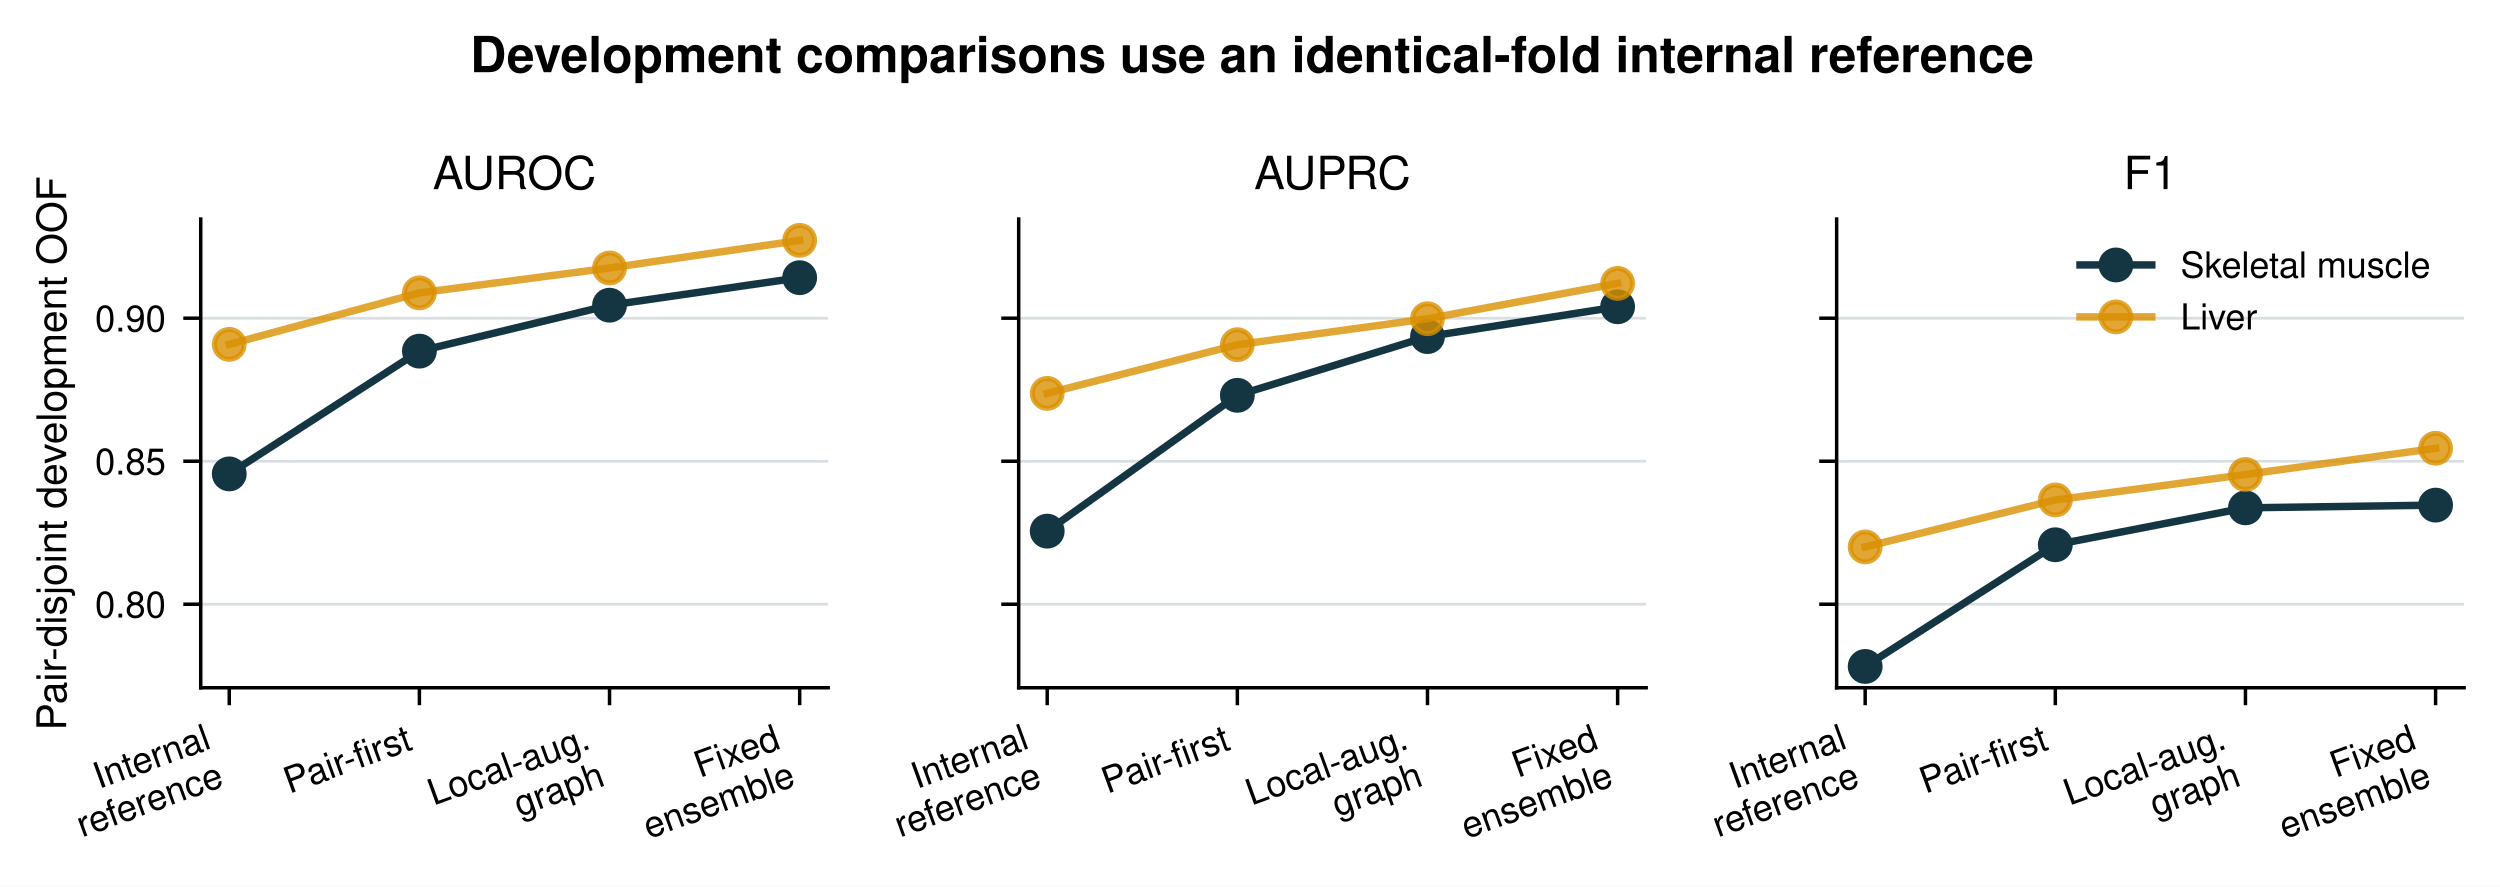
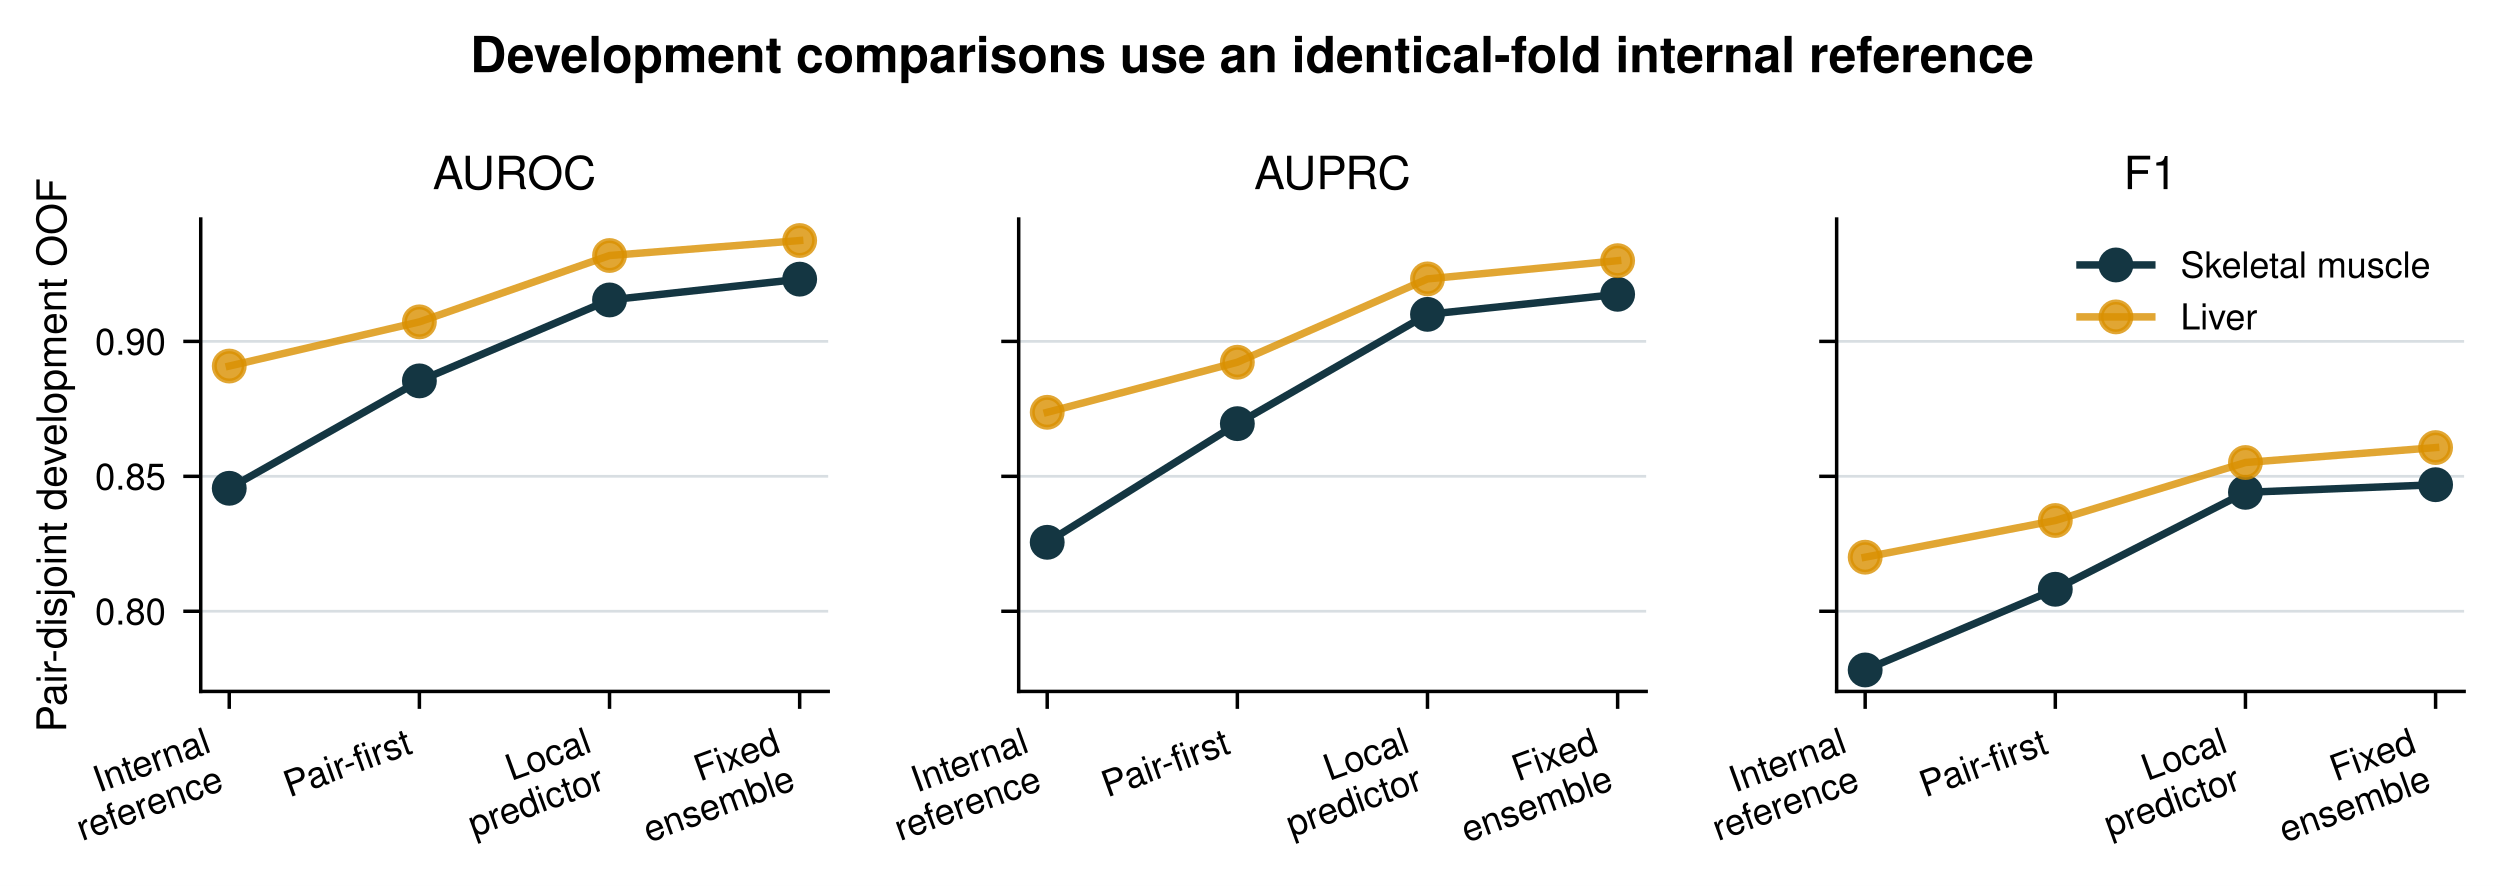
- <svg xmlns="http://www.w3.org/2000/svg" xmlns:xlink="http://www.w3.org/1999/xlink" width="501.515pt" height="177.816pt" viewBox="0 0 501.515 177.816" version="1.1">
+ <svg xmlns="http://www.w3.org/2000/svg" xmlns:xlink="http://www.w3.org/1999/xlink" width="501.515pt" height="177.721pt" viewBox="0 0 501.515 177.721" version="1.1">
  <defs>
    <style type="text/css">*{stroke-linejoin: round; stroke-linecap: butt}</style>
  </defs>
  <g id="figure_1">
    <g id="patch_1">
-       <path d="M 0 177.816  L 501.515 177.816  L 501.515 0  L 0 0  z " style="fill: #ffffff" />
+       <path d="M 0 177.721  L 501.515 177.721  L 501.515 0  L 0 0  z " style="fill: #ffffff" />
    </g>
    <g id="axes_1">
      <g id="patch_2">
-         <path d="M 40.267 137.966  L 166.14 137.966  L 166.14 43.944  L 40.267 43.944  z " style="fill: #ffffff" />
+         <path d="M 40.267 138.705  L 166.14 138.705  L 166.14 43.944  L 40.267 43.944  z " style="fill: #ffffff" />
      </g>
      <g id="matplotlib.axis_1">
        <g id="xtick_1">
          <g id="line2d_1">
            <defs>
              <path id="m49f4da12fe" d="M 0 0  L 0 3.5  " style="stroke: #000000; stroke-width: 0.7" />
            </defs>
            <g>
-               <use xlink:href="#m49f4da12fe" x="45.989" y="137.966" style="stroke: #000000; stroke-width: 0.7" />
+               <use xlink:href="#m49f4da12fe" x="45.989" y="138.705" style="stroke: #000000; stroke-width: 0.7" />
            </g>
          </g>
          <g id="text_1">
-             <text style="font-size: 7.3px; font-family: 'Nimbus Sans', 'Helvetica', 'Arial', sans-serif" transform="translate(19.8408 158.2934) rotate(-20)">Internal</text>
-             <text style="font-size: 7.3px; font-family: 'Nimbus Sans', 'Helvetica', 'Arial', sans-serif" transform="translate(16.47168 168.0095) rotate(-20)">reference</text>
+             <text style="font-size: 7.3px; font-family: 'Nimbus Sans', 'Helvetica', 'Arial', sans-serif" transform="translate(19.8408 159.0322) rotate(-20)">Internal</text>
+             <text style="font-size: 7.3px; font-family: 'Nimbus Sans', 'Helvetica', 'Arial', sans-serif" transform="translate(16.47168 168.7482) rotate(-20)">reference</text>
          </g>
        </g>
        <g id="xtick_2">
          <g id="line2d_2">
            <g>
-               <use xlink:href="#m49f4da12fe" x="84.132" y="137.966" style="stroke: #000000; stroke-width: 0.7" />
+               <use xlink:href="#m49f4da12fe" x="84.132" y="138.705" style="stroke: #000000; stroke-width: 0.7" />
            </g>
          </g>
          <g id="text_2">
-             <text style="font-size: 7.3px; font-family: 'Nimbus Sans', 'Helvetica', 'Arial', sans-serif" transform="translate(58.05654 159.2601) rotate(-20)">Pair-first</text>
+             <text style="font-size: 7.3px; font-family: 'Nimbus Sans', 'Helvetica', 'Arial', sans-serif" transform="translate(58.05654 159.9989) rotate(-20)">Pair-first</text>
          </g>
        </g>
        <g id="xtick_3">
          <g id="line2d_3">
            <g>
-               <use xlink:href="#m49f4da12fe" x="122.275" y="137.966" style="stroke: #000000; stroke-width: 0.7" />
+               <use xlink:href="#m49f4da12fe" x="122.275" y="138.705" style="stroke: #000000; stroke-width: 0.7" />
            </g>
          </g>
          <g id="text_3">
-             <text style="font-size: 7.3px; font-family: 'Nimbus Sans', 'Helvetica', 'Arial', sans-serif" transform="translate(86.97692 161.6239) rotate(-20)">Local-aug.</text>
-             <text style="font-size: 7.3px; font-family: 'Nimbus Sans', 'Helvetica', 'Arial', sans-serif" transform="translate(104.1924 163.8477) rotate(-20)">graph</text>
+             <text style="font-size: 7.3px; font-family: 'Nimbus Sans', 'Helvetica', 'Arial', sans-serif" transform="translate(102.6086 156.6732) rotate(-20)">Local</text>
+             <text style="font-size: 7.3px; font-family: 'Nimbus Sans', 'Helvetica', 'Arial', sans-serif" transform="translate(95.04858 167.9145) rotate(-20)">predictor</text>
          </g>
        </g>
        <g id="xtick_4">
          <g id="line2d_4">
            <g>
-               <use xlink:href="#m49f4da12fe" x="160.418" y="137.966" style="stroke: #000000; stroke-width: 0.7" />
+               <use xlink:href="#m49f4da12fe" x="160.418" y="138.705" style="stroke: #000000; stroke-width: 0.7" />
            </g>
          </g>
          <g id="text_4">
-             <text style="font-size: 7.3px; font-family: 'Nimbus Sans', 'Helvetica', 'Arial', sans-serif" transform="translate(140.3745 156.0717) rotate(-20)">Fixed</text>
-             <text style="font-size: 7.3px; font-family: 'Nimbus Sans', 'Helvetica', 'Arial', sans-serif" transform="translate(130.1392 168.2868) rotate(-20)">ensemble</text>
+             <text style="font-size: 7.3px; font-family: 'Nimbus Sans', 'Helvetica', 'Arial', sans-serif" transform="translate(140.3745 156.8105) rotate(-20)">Fixed</text>
+             <text style="font-size: 7.3px; font-family: 'Nimbus Sans', 'Helvetica', 'Arial', sans-serif" transform="translate(130.1392 169.0256) rotate(-20)">ensemble</text>
          </g>
        </g>
      </g>
      <g id="matplotlib.axis_2">
        <g id="ytick_1">
          <g id="line2d_5">
-             <path d="M 40.267 121.213  L 166.14 121.213  " clip-path="url(#p54ca8315d8)" style="fill: none; stroke: #d8dee2; stroke-width: 0.55; stroke-linecap: square" />
+             <path d="M 40.267 122.623  L 166.14 122.623  " clip-path="url(#pa320e3ab3f)" style="fill: none; stroke: #d8dee2; stroke-width: 0.55; stroke-linecap: square" />
          </g>
          <g id="line2d_6">
            <defs>
              <path id="m2e805e3a97" d="M 0 0  L -3.5 0  " style="stroke: #000000; stroke-width: 0.7" />
            </defs>
            <g>
-               <use xlink:href="#m2e805e3a97" x="40.267" y="121.213" style="stroke: #000000; stroke-width: 0.7" />
+               <use xlink:href="#m2e805e3a97" x="40.267" y="122.623" style="stroke: #000000; stroke-width: 0.7" />
            </g>
          </g>
          <g id="text_5">
-             <text style="font-size: 7.3px; font-family: 'Nimbus Sans', 'Helvetica', 'Arial', sans-serif; text-anchor: end" x="33.267" y="123.875" transform="rotate(-0 33.26723 123.8745)">0.80</text>
+             <text style="font-size: 7.3px; font-family: 'Nimbus Sans', 'Helvetica', 'Arial', sans-serif; text-anchor: end" x="33.267" y="125.284" transform="rotate(-0 33.26723 125.284)">0.80</text>
          </g>
        </g>
        <g id="ytick_2">
          <g id="line2d_7">
-             <path d="M 40.267 92.525  L 166.14 92.525  " clip-path="url(#p54ca8315d8)" style="fill: none; stroke: #d8dee2; stroke-width: 0.55; stroke-linecap: square" />
+             <path d="M 40.267 95.554  L 166.14 95.554  " clip-path="url(#pa320e3ab3f)" style="fill: none; stroke: #d8dee2; stroke-width: 0.55; stroke-linecap: square" />
          </g>
          <g id="line2d_8">
            <g>
-               <use xlink:href="#m2e805e3a97" x="40.267" y="92.525" style="stroke: #000000; stroke-width: 0.7" />
+               <use xlink:href="#m2e805e3a97" x="40.267" y="95.554" style="stroke: #000000; stroke-width: 0.7" />
            </g>
          </g>
          <g id="text_6">
-             <text style="font-size: 7.3px; font-family: 'Nimbus Sans', 'Helvetica', 'Arial', sans-serif; text-anchor: end" x="33.267" y="95.186" transform="rotate(-0 33.26723 95.186)">0.85</text>
+             <text style="font-size: 7.3px; font-family: 'Nimbus Sans', 'Helvetica', 'Arial', sans-serif; text-anchor: end" x="33.267" y="98.215" transform="rotate(-0 33.26723 98.21471)">0.85</text>
          </g>
        </g>
        <g id="ytick_3">
          <g id="line2d_9">
-             <path d="M 40.267 63.836  L 166.14 63.836  " clip-path="url(#p54ca8315d8)" style="fill: none; stroke: #d8dee2; stroke-width: 0.55; stroke-linecap: square" />
+             <path d="M 40.267 68.484  L 166.14 68.484  " clip-path="url(#pa320e3ab3f)" style="fill: none; stroke: #d8dee2; stroke-width: 0.55; stroke-linecap: square" />
          </g>
          <g id="line2d_10">
            <g>
-               <use xlink:href="#m2e805e3a97" x="40.267" y="63.836" style="stroke: #000000; stroke-width: 0.7" />
+               <use xlink:href="#m2e805e3a97" x="40.267" y="68.484" style="stroke: #000000; stroke-width: 0.7" />
            </g>
          </g>
          <g id="text_7">
-             <text style="font-size: 7.3px; font-family: 'Nimbus Sans', 'Helvetica', 'Arial', sans-serif; text-anchor: end" x="33.267" y="66.497" transform="rotate(-0 33.26723 66.49747)">0.90</text>
+             <text style="font-size: 7.3px; font-family: 'Nimbus Sans', 'Helvetica', 'Arial', sans-serif; text-anchor: end" x="33.267" y="71.145" transform="rotate(-0 33.26723 71.14537)">0.90</text>
          </g>
        </g>
        <g id="text_8">
-           <text style="font-size: 8.2px; font-family: 'Nimbus Sans', 'Helvetica', 'Arial', sans-serif; text-anchor: middle" x="13.276" y="90.955" transform="rotate(-90 13.27569 90.95519)">Pair-disjoint development OOF</text>
+           <text style="font-size: 8.2px; font-family: 'Nimbus Sans', 'Helvetica', 'Arial', sans-serif; text-anchor: middle" x="13.276" y="91.325" transform="rotate(-90 13.27569 91.32457)">Pair-disjoint development OOF</text>
        </g>
      </g>
      <g id="line2d_11">
-         <path d="M 45.989 95.066  L 84.132 70.44  L 122.275 61.226  L 160.418 55.702  " clip-path="url(#p54ca8315d8)" style="fill: none; stroke: #143642; stroke-width: 1.5; stroke-linecap: square" />
+         <path d="M 45.989 97.952  L 84.132 76.408  L 122.275 60.17  L 160.418 55.999  " clip-path="url(#pa320e3ab3f)" style="fill: none; stroke: #143642; stroke-width: 1.5; stroke-linecap: square" />
        <defs>
          <path id="m9e839a264c" d="M 0 3  C 0.796 3 1.559 2.684 2.121 2.121  C 2.684 1.559 3 0.796 3 0  C 3 -0.796 2.684 -1.559 2.121 -2.121  C 1.559 -2.684 0.796 -3 0 -3  C -0.796 -3 -1.559 -2.684 -2.121 -2.121  C -2.684 -1.559 -3 -0.796 -3 0  C -3 0.796 -2.684 1.559 -2.121 2.121  C -1.559 2.684 -0.796 3 0 3  z " style="stroke: #143642" />
        </defs>
-         <g clip-path="url(#p54ca8315d8)">
-           <use xlink:href="#m9e839a264c" x="45.989" y="95.066" style="fill: #143642; stroke: #143642" />
-           <use xlink:href="#m9e839a264c" x="84.132" y="70.44" style="fill: #143642; stroke: #143642" />
-           <use xlink:href="#m9e839a264c" x="122.275" y="61.226" style="fill: #143642; stroke: #143642" />
-           <use xlink:href="#m9e839a264c" x="160.418" y="55.702" style="fill: #143642; stroke: #143642" />
+         <g clip-path="url(#pa320e3ab3f)">
+           <use xlink:href="#m9e839a264c" x="45.989" y="97.952" style="fill: #143642; stroke: #143642" />
+           <use xlink:href="#m9e839a264c" x="84.132" y="76.408" style="fill: #143642; stroke: #143642" />
+           <use xlink:href="#m9e839a264c" x="122.275" y="60.17" style="fill: #143642; stroke: #143642" />
+           <use xlink:href="#m9e839a264c" x="160.418" y="55.999" style="fill: #143642; stroke: #143642" />
        </g>
      </g>
      <g id="line2d_12">
-         <path d="M 45.989 69.081  L 84.132 58.751  L 122.275 53.756  L 160.418 48.218  " clip-path="url(#p54ca8315d8)" style="fill: none; stroke: #d99000; stroke-opacity: 0.8; stroke-width: 1.5; stroke-linecap: square" />
+         <path d="M 45.989 73.433  L 84.132 64.568  L 122.275 51.257  L 160.418 48.251  " clip-path="url(#pa320e3ab3f)" style="fill: none; stroke: #d99000; stroke-opacity: 0.8; stroke-width: 1.5; stroke-linecap: square" />
        <defs>
          <path id="m802dab8933" d="M 0 3  C 0.796 3 1.559 2.684 2.121 2.121  C 2.684 1.559 3 0.796 3 0  C 3 -0.796 2.684 -1.559 2.121 -2.121  C 1.559 -2.684 0.796 -3 0 -3  C -0.796 -3 -1.559 -2.684 -2.121 -2.121  C -2.684 -1.559 -3 -0.796 -3 0  C -3 0.796 -2.684 1.559 -2.121 2.121  C -1.559 2.684 -0.796 3 0 3  z " style="stroke: #d99000; stroke-opacity: 0.8" />
        </defs>
-         <g clip-path="url(#p54ca8315d8)">
-           <use xlink:href="#m802dab8933" x="45.989" y="69.081" style="fill: #d99000; fill-opacity: 0.8; stroke: #d99000; stroke-opacity: 0.8" />
-           <use xlink:href="#m802dab8933" x="84.132" y="58.751" style="fill: #d99000; fill-opacity: 0.8; stroke: #d99000; stroke-opacity: 0.8" />
-           <use xlink:href="#m802dab8933" x="122.275" y="53.756" style="fill: #d99000; fill-opacity: 0.8; stroke: #d99000; stroke-opacity: 0.8" />
-           <use xlink:href="#m802dab8933" x="160.418" y="48.218" style="fill: #d99000; fill-opacity: 0.8; stroke: #d99000; stroke-opacity: 0.8" />
+         <g clip-path="url(#pa320e3ab3f)">
+           <use xlink:href="#m802dab8933" x="45.989" y="73.433" style="fill: #d99000; fill-opacity: 0.8; stroke: #d99000; stroke-opacity: 0.8" />
+           <use xlink:href="#m802dab8933" x="84.132" y="64.568" style="fill: #d99000; fill-opacity: 0.8; stroke: #d99000; stroke-opacity: 0.8" />
+           <use xlink:href="#m802dab8933" x="122.275" y="51.257" style="fill: #d99000; fill-opacity: 0.8; stroke: #d99000; stroke-opacity: 0.8" />
+           <use xlink:href="#m802dab8933" x="160.418" y="48.251" style="fill: #d99000; fill-opacity: 0.8; stroke: #d99000; stroke-opacity: 0.8" />
        </g>
      </g>
      <g id="patch_3">
-         <path d="M 40.267 137.966  L 40.267 43.944  " style="fill: none; stroke: #000000; stroke-width: 0.7; stroke-linejoin: miter; stroke-linecap: square" />
+         <path d="M 40.267 138.705  L 40.267 43.944  " style="fill: none; stroke: #000000; stroke-width: 0.7; stroke-linejoin: miter; stroke-linecap: square" />
      </g>
      <g id="patch_4">
-         <path d="M 40.267 137.966  L 166.14 137.966  " style="fill: none; stroke: #000000; stroke-width: 0.7; stroke-linejoin: miter; stroke-linecap: square" />
+         <path d="M 40.267 138.705  L 166.14 138.705  " style="fill: none; stroke: #000000; stroke-width: 0.7; stroke-linejoin: miter; stroke-linecap: square" />
      </g>
      <g id="text_9">
        <text style="font-size: 9.2px; font-family: 'Nimbus Sans', 'Helvetica', 'Arial', sans-serif; text-anchor: middle" x="103.204" y="37.944" transform="rotate(-0 103.2035 37.944)">AUROC</text>
      </g>
    </g>
    <g id="axes_2">
      <g id="patch_5">
-         <path d="M 204.355 137.966  L 330.228 137.966  L 330.228 43.944  L 204.355 43.944  z " style="fill: #ffffff" />
+         <path d="M 204.355 138.705  L 330.228 138.705  L 330.228 43.944  L 204.355 43.944  z " style="fill: #ffffff" />
      </g>
      <g id="matplotlib.axis_3">
        <g id="xtick_5">
          <g id="line2d_13">
            <g>
-               <use xlink:href="#m49f4da12fe" x="210.076" y="137.966" style="stroke: #000000; stroke-width: 0.7" />
+               <use xlink:href="#m49f4da12fe" x="210.076" y="138.705" style="stroke: #000000; stroke-width: 0.7" />
            </g>
          </g>
          <g id="text_10">
-             <text style="font-size: 7.3px; font-family: 'Nimbus Sans', 'Helvetica', 'Arial', sans-serif" transform="translate(183.9285 158.2934) rotate(-20)">Internal</text>
-             <text style="font-size: 7.3px; font-family: 'Nimbus Sans', 'Helvetica', 'Arial', sans-serif" transform="translate(180.5594 168.0095) rotate(-20)">reference</text>
+             <text style="font-size: 7.3px; font-family: 'Nimbus Sans', 'Helvetica', 'Arial', sans-serif" transform="translate(183.9285 159.0322) rotate(-20)">Internal</text>
+             <text style="font-size: 7.3px; font-family: 'Nimbus Sans', 'Helvetica', 'Arial', sans-serif" transform="translate(180.5594 168.7482) rotate(-20)">reference</text>
          </g>
        </g>
        <g id="xtick_6">
          <g id="line2d_14">
            <g>
-               <use xlink:href="#m49f4da12fe" x="248.22" y="137.966" style="stroke: #000000; stroke-width: 0.7" />
+               <use xlink:href="#m49f4da12fe" x="248.22" y="138.705" style="stroke: #000000; stroke-width: 0.7" />
            </g>
          </g>
          <g id="text_11">
-             <text style="font-size: 7.3px; font-family: 'Nimbus Sans', 'Helvetica', 'Arial', sans-serif" transform="translate(222.1443 159.2601) rotate(-20)">Pair-first</text>
+             <text style="font-size: 7.3px; font-family: 'Nimbus Sans', 'Helvetica', 'Arial', sans-serif" transform="translate(222.1443 159.9989) rotate(-20)">Pair-first</text>
          </g>
        </g>
        <g id="xtick_7">
          <g id="line2d_15">
            <g>
-               <use xlink:href="#m49f4da12fe" x="286.363" y="137.966" style="stroke: #000000; stroke-width: 0.7" />
+               <use xlink:href="#m49f4da12fe" x="286.363" y="138.705" style="stroke: #000000; stroke-width: 0.7" />
            </g>
          </g>
          <g id="text_12">
-             <text style="font-size: 7.3px; font-family: 'Nimbus Sans', 'Helvetica', 'Arial', sans-serif" transform="translate(251.0646 161.6239) rotate(-20)">Local-aug.</text>
-             <text style="font-size: 7.3px; font-family: 'Nimbus Sans', 'Helvetica', 'Arial', sans-serif" transform="translate(268.2801 163.8477) rotate(-20)">graph</text>
+             <text style="font-size: 7.3px; font-family: 'Nimbus Sans', 'Helvetica', 'Arial', sans-serif" transform="translate(266.6963 156.6732) rotate(-20)">Local</text>
+             <text style="font-size: 7.3px; font-family: 'Nimbus Sans', 'Helvetica', 'Arial', sans-serif" transform="translate(259.1363 167.9145) rotate(-20)">predictor</text>
          </g>
        </g>
        <g id="xtick_8">
          <g id="line2d_16">
            <g>
-               <use xlink:href="#m49f4da12fe" x="324.506" y="137.966" style="stroke: #000000; stroke-width: 0.7" />
+               <use xlink:href="#m49f4da12fe" x="324.506" y="138.705" style="stroke: #000000; stroke-width: 0.7" />
            </g>
          </g>
          <g id="text_13">
-             <text style="font-size: 7.3px; font-family: 'Nimbus Sans', 'Helvetica', 'Arial', sans-serif" transform="translate(304.4622 156.0717) rotate(-20)">Fixed</text>
-             <text style="font-size: 7.3px; font-family: 'Nimbus Sans', 'Helvetica', 'Arial', sans-serif" transform="translate(294.2269 168.2868) rotate(-20)">ensemble</text>
+             <text style="font-size: 7.3px; font-family: 'Nimbus Sans', 'Helvetica', 'Arial', sans-serif" transform="translate(304.4622 156.8105) rotate(-20)">Fixed</text>
+             <text style="font-size: 7.3px; font-family: 'Nimbus Sans', 'Helvetica', 'Arial', sans-serif" transform="translate(294.2269 169.0256) rotate(-20)">ensemble</text>
          </g>
        </g>
      </g>
      <g id="matplotlib.axis_4">
        <g id="ytick_4">
          <g id="line2d_17">
-             <path d="M 204.355 121.213  L 330.228 121.213  " clip-path="url(#pb52dd55cb1)" style="fill: none; stroke: #d8dee2; stroke-width: 0.55; stroke-linecap: square" />
+             <path d="M 204.355 122.623  L 330.228 122.623  " clip-path="url(#p46356fb851)" style="fill: none; stroke: #d8dee2; stroke-width: 0.55; stroke-linecap: square" />
          </g>
          <g id="line2d_18">
            <g>
-               <use xlink:href="#m2e805e3a97" x="204.355" y="121.213" style="stroke: #000000; stroke-width: 0.7" />
+               <use xlink:href="#m2e805e3a97" x="204.355" y="122.623" style="stroke: #000000; stroke-width: 0.7" />
            </g>
          </g>
        </g>
        <g id="ytick_5">
          <g id="line2d_19">
-             <path d="M 204.355 92.525  L 330.228 92.525  " clip-path="url(#pb52dd55cb1)" style="fill: none; stroke: #d8dee2; stroke-width: 0.55; stroke-linecap: square" />
+             <path d="M 204.355 95.554  L 330.228 95.554  " clip-path="url(#p46356fb851)" style="fill: none; stroke: #d8dee2; stroke-width: 0.55; stroke-linecap: square" />
          </g>
          <g id="line2d_20">
            <g>
-               <use xlink:href="#m2e805e3a97" x="204.355" y="92.525" style="stroke: #000000; stroke-width: 0.7" />
+               <use xlink:href="#m2e805e3a97" x="204.355" y="95.554" style="stroke: #000000; stroke-width: 0.7" />
            </g>
          </g>
        </g>
        <g id="ytick_6">
          <g id="line2d_21">
-             <path d="M 204.355 63.836  L 330.228 63.836  " clip-path="url(#pb52dd55cb1)" style="fill: none; stroke: #d8dee2; stroke-width: 0.55; stroke-linecap: square" />
+             <path d="M 204.355 68.484  L 330.228 68.484  " clip-path="url(#p46356fb851)" style="fill: none; stroke: #d8dee2; stroke-width: 0.55; stroke-linecap: square" />
          </g>
          <g id="line2d_22">
            <g>
-               <use xlink:href="#m2e805e3a97" x="204.355" y="63.836" style="stroke: #000000; stroke-width: 0.7" />
+               <use xlink:href="#m2e805e3a97" x="204.355" y="68.484" style="stroke: #000000; stroke-width: 0.7" />
            </g>
          </g>
        </g>
      </g>
      <g id="line2d_23">
-         <path d="M 210.076 106.552  L 248.22 79.302  L 286.363 67.524  L 324.506 61.538  " clip-path="url(#pb52dd55cb1)" style="fill: none; stroke: #143642; stroke-width: 1.5; stroke-linecap: square" />
-         <g clip-path="url(#pb52dd55cb1)">
-           <use xlink:href="#m9e839a264c" x="210.076" y="106.552" style="fill: #143642; stroke: #143642" />
-           <use xlink:href="#m9e839a264c" x="248.22" y="79.302" style="fill: #143642; stroke: #143642" />
-           <use xlink:href="#m9e839a264c" x="286.363" y="67.524" style="fill: #143642; stroke: #143642" />
-           <use xlink:href="#m9e839a264c" x="324.506" y="61.538" style="fill: #143642; stroke: #143642" />
+         <path d="M 210.076 108.789  L 248.22 84.988  L 286.363 63.062  L 324.506 59.039  " clip-path="url(#p46356fb851)" style="fill: none; stroke: #143642; stroke-width: 1.5; stroke-linecap: square" />
+         <g clip-path="url(#p46356fb851)">
+           <use xlink:href="#m9e839a264c" x="210.076" y="108.789" style="fill: #143642; stroke: #143642" />
+           <use xlink:href="#m9e839a264c" x="248.22" y="84.988" style="fill: #143642; stroke: #143642" />
+           <use xlink:href="#m9e839a264c" x="286.363" y="63.062" style="fill: #143642; stroke: #143642" />
+           <use xlink:href="#m9e839a264c" x="324.506" y="59.039" style="fill: #143642; stroke: #143642" />
        </g>
      </g>
      <g id="line2d_24">
-         <path d="M 210.076 78.912  L 248.22 69.151  L 286.363 63.933  L 324.506 56.845  " clip-path="url(#pb52dd55cb1)" style="fill: none; stroke: #d99000; stroke-opacity: 0.8; stroke-width: 1.5; stroke-linecap: square" />
-         <g clip-path="url(#pb52dd55cb1)">
-           <use xlink:href="#m802dab8933" x="210.076" y="78.912" style="fill: #d99000; fill-opacity: 0.8; stroke: #d99000; stroke-opacity: 0.8" />
-           <use xlink:href="#m802dab8933" x="248.22" y="69.151" style="fill: #d99000; fill-opacity: 0.8; stroke: #d99000; stroke-opacity: 0.8" />
-           <use xlink:href="#m802dab8933" x="286.363" y="63.933" style="fill: #d99000; fill-opacity: 0.8; stroke: #d99000; stroke-opacity: 0.8" />
-           <use xlink:href="#m802dab8933" x="324.506" y="56.845" style="fill: #d99000; fill-opacity: 0.8; stroke: #d99000; stroke-opacity: 0.8" />
+         <path d="M 210.076 82.709  L 248.22 72.665  L 286.363 55.949  L 324.506 52.29  " clip-path="url(#p46356fb851)" style="fill: none; stroke: #d99000; stroke-opacity: 0.8; stroke-width: 1.5; stroke-linecap: square" />
+         <g clip-path="url(#p46356fb851)">
+           <use xlink:href="#m802dab8933" x="210.076" y="82.709" style="fill: #d99000; fill-opacity: 0.8; stroke: #d99000; stroke-opacity: 0.8" />
+           <use xlink:href="#m802dab8933" x="248.22" y="72.665" style="fill: #d99000; fill-opacity: 0.8; stroke: #d99000; stroke-opacity: 0.8" />
+           <use xlink:href="#m802dab8933" x="286.363" y="55.949" style="fill: #d99000; fill-opacity: 0.8; stroke: #d99000; stroke-opacity: 0.8" />
+           <use xlink:href="#m802dab8933" x="324.506" y="52.29" style="fill: #d99000; fill-opacity: 0.8; stroke: #d99000; stroke-opacity: 0.8" />
        </g>
      </g>
      <g id="patch_6">
-         <path d="M 204.355 137.966  L 204.355 43.944  " style="fill: none; stroke: #000000; stroke-width: 0.7; stroke-linejoin: miter; stroke-linecap: square" />
+         <path d="M 204.355 138.705  L 204.355 43.944  " style="fill: none; stroke: #000000; stroke-width: 0.7; stroke-linejoin: miter; stroke-linecap: square" />
      </g>
      <g id="patch_7">
-         <path d="M 204.355 137.966  L 330.228 137.966  " style="fill: none; stroke: #000000; stroke-width: 0.7; stroke-linejoin: miter; stroke-linecap: square" />
+         <path d="M 204.355 138.705  L 330.228 138.705  " style="fill: none; stroke: #000000; stroke-width: 0.7; stroke-linejoin: miter; stroke-linecap: square" />
      </g>
      <g id="text_14">
        <text style="font-size: 9.2px; font-family: 'Nimbus Sans', 'Helvetica', 'Arial', sans-serif; text-anchor: middle" x="267.291" y="37.944" transform="rotate(-0 267.2912 37.944)">AUPRC</text>
      </g>
    </g>
    <g id="axes_3">
      <g id="patch_8">
-         <path d="M 368.443 137.966  L 494.315 137.966  L 494.315 43.944  L 368.443 43.944  z " style="fill: #ffffff" />
+         <path d="M 368.443 138.705  L 494.315 138.705  L 494.315 43.944  L 368.443 43.944  z " style="fill: #ffffff" />
      </g>
      <g id="matplotlib.axis_5">
        <g id="xtick_9">
          <g id="line2d_25">
            <g>
-               <use xlink:href="#m49f4da12fe" x="374.164" y="137.966" style="stroke: #000000; stroke-width: 0.7" />
+               <use xlink:href="#m49f4da12fe" x="374.164" y="138.705" style="stroke: #000000; stroke-width: 0.7" />
            </g>
          </g>
          <g id="text_15">
-             <text style="font-size: 7.3px; font-family: 'Nimbus Sans', 'Helvetica', 'Arial', sans-serif" transform="translate(348.0163 158.2934) rotate(-20)">Internal</text>
-             <text style="font-size: 7.3px; font-family: 'Nimbus Sans', 'Helvetica', 'Arial', sans-serif" transform="translate(344.6471 168.0095) rotate(-20)">reference</text>
+             <text style="font-size: 7.3px; font-family: 'Nimbus Sans', 'Helvetica', 'Arial', sans-serif" transform="translate(348.0163 159.0322) rotate(-20)">Internal</text>
+             <text style="font-size: 7.3px; font-family: 'Nimbus Sans', 'Helvetica', 'Arial', sans-serif" transform="translate(344.6471 168.7482) rotate(-20)">reference</text>
          </g>
        </g>
        <g id="xtick_10">
          <g id="line2d_26">
            <g>
-               <use xlink:href="#m49f4da12fe" x="412.307" y="137.966" style="stroke: #000000; stroke-width: 0.7" />
+               <use xlink:href="#m49f4da12fe" x="412.307" y="138.705" style="stroke: #000000; stroke-width: 0.7" />
            </g>
          </g>
          <g id="text_16">
-             <text style="font-size: 7.3px; font-family: 'Nimbus Sans', 'Helvetica', 'Arial', sans-serif" transform="translate(386.232 159.2601) rotate(-20)">Pair-first</text>
+             <text style="font-size: 7.3px; font-family: 'Nimbus Sans', 'Helvetica', 'Arial', sans-serif" transform="translate(386.232 159.9989) rotate(-20)">Pair-first</text>
          </g>
        </g>
        <g id="xtick_11">
          <g id="line2d_27">
            <g>
-               <use xlink:href="#m49f4da12fe" x="450.451" y="137.966" style="stroke: #000000; stroke-width: 0.7" />
+               <use xlink:href="#m49f4da12fe" x="450.451" y="138.705" style="stroke: #000000; stroke-width: 0.7" />
            </g>
          </g>
          <g id="text_17">
-             <text style="font-size: 7.3px; font-family: 'Nimbus Sans', 'Helvetica', 'Arial', sans-serif" transform="translate(415.1524 161.6239) rotate(-20)">Local-aug.</text>
-             <text style="font-size: 7.3px; font-family: 'Nimbus Sans', 'Helvetica', 'Arial', sans-serif" transform="translate(432.3679 163.8477) rotate(-20)">graph</text>
+             <text style="font-size: 7.3px; font-family: 'Nimbus Sans', 'Helvetica', 'Arial', sans-serif" transform="translate(430.7841 156.6732) rotate(-20)">Local</text>
+             <text style="font-size: 7.3px; font-family: 'Nimbus Sans', 'Helvetica', 'Arial', sans-serif" transform="translate(423.224 167.9145) rotate(-20)">predictor</text>
          </g>
        </g>
        <g id="xtick_12">
          <g id="line2d_28">
            <g>
-               <use xlink:href="#m49f4da12fe" x="488.594" y="137.966" style="stroke: #000000; stroke-width: 0.7" />
+               <use xlink:href="#m49f4da12fe" x="488.594" y="138.705" style="stroke: #000000; stroke-width: 0.7" />
            </g>
          </g>
          <g id="text_18">
-             <text style="font-size: 7.3px; font-family: 'Nimbus Sans', 'Helvetica', 'Arial', sans-serif" transform="translate(468.55 156.0717) rotate(-20)">Fixed</text>
-             <text style="font-size: 7.3px; font-family: 'Nimbus Sans', 'Helvetica', 'Arial', sans-serif" transform="translate(458.3146 168.2868) rotate(-20)">ensemble</text>
+             <text style="font-size: 7.3px; font-family: 'Nimbus Sans', 'Helvetica', 'Arial', sans-serif" transform="translate(468.55 156.8105) rotate(-20)">Fixed</text>
+             <text style="font-size: 7.3px; font-family: 'Nimbus Sans', 'Helvetica', 'Arial', sans-serif" transform="translate(458.3146 169.0256) rotate(-20)">ensemble</text>
          </g>
        </g>
      </g>
      <g id="matplotlib.axis_6">
        <g id="ytick_7">
          <g id="line2d_29">
-             <path d="M 368.443 121.213  L 494.315 121.213  " clip-path="url(#p54739cc640)" style="fill: none; stroke: #d8dee2; stroke-width: 0.55; stroke-linecap: square" />
+             <path d="M 368.443 122.623  L 494.315 122.623  " clip-path="url(#pbedf35e61d)" style="fill: none; stroke: #d8dee2; stroke-width: 0.55; stroke-linecap: square" />
          </g>
          <g id="line2d_30">
            <g>
-               <use xlink:href="#m2e805e3a97" x="368.443" y="121.213" style="stroke: #000000; stroke-width: 0.7" />
+               <use xlink:href="#m2e805e3a97" x="368.443" y="122.623" style="stroke: #000000; stroke-width: 0.7" />
            </g>
          </g>
        </g>
        <g id="ytick_8">
          <g id="line2d_31">
-             <path d="M 368.443 92.525  L 494.315 92.525  " clip-path="url(#p54739cc640)" style="fill: none; stroke: #d8dee2; stroke-width: 0.55; stroke-linecap: square" />
+             <path d="M 368.443 95.554  L 494.315 95.554  " clip-path="url(#pbedf35e61d)" style="fill: none; stroke: #d8dee2; stroke-width: 0.55; stroke-linecap: square" />
          </g>
          <g id="line2d_32">
            <g>
-               <use xlink:href="#m2e805e3a97" x="368.443" y="92.525" style="stroke: #000000; stroke-width: 0.7" />
+               <use xlink:href="#m2e805e3a97" x="368.443" y="95.554" style="stroke: #000000; stroke-width: 0.7" />
            </g>
          </g>
        </g>
        <g id="ytick_9">
          <g id="line2d_33">
-             <path d="M 368.443 63.836  L 494.315 63.836  " clip-path="url(#p54739cc640)" style="fill: none; stroke: #d8dee2; stroke-width: 0.55; stroke-linecap: square" />
+             <path d="M 368.443 68.484  L 494.315 68.484  " clip-path="url(#pbedf35e61d)" style="fill: none; stroke: #d8dee2; stroke-width: 0.55; stroke-linecap: square" />
          </g>
          <g id="line2d_34">
            <g>
-               <use xlink:href="#m2e805e3a97" x="368.443" y="63.836" style="stroke: #000000; stroke-width: 0.7" />
+               <use xlink:href="#m2e805e3a97" x="368.443" y="68.484" style="stroke: #000000; stroke-width: 0.7" />
            </g>
          </g>
        </g>
      </g>
      <g id="line2d_35">
-         <path d="M 374.164 133.693  L 412.307 109.284  L 450.451 101.872  L 488.594 101.329  " clip-path="url(#p54739cc640)" style="fill: none; stroke: #143642; stroke-width: 1.5; stroke-linecap: square" />
-         <g clip-path="url(#p54739cc640)">
-           <use xlink:href="#m9e839a264c" x="374.164" y="133.693" style="fill: #143642; stroke: #143642" />
-           <use xlink:href="#m9e839a264c" x="412.307" y="109.284" style="fill: #143642; stroke: #143642" />
-           <use xlink:href="#m9e839a264c" x="450.451" y="101.872" style="fill: #143642; stroke: #143642" />
-           <use xlink:href="#m9e839a264c" x="488.594" y="101.329" style="fill: #143642; stroke: #143642" />
+         <path d="M 374.164 134.398  L 412.307 118.211  L 450.451 98.766  L 488.594 97.235  " clip-path="url(#pbedf35e61d)" style="fill: none; stroke: #143642; stroke-width: 1.5; stroke-linecap: square" />
+         <g clip-path="url(#pbedf35e61d)">
+           <use xlink:href="#m9e839a264c" x="374.164" y="134.398" style="fill: #143642; stroke: #143642" />
+           <use xlink:href="#m9e839a264c" x="412.307" y="118.211" style="fill: #143642; stroke: #143642" />
+           <use xlink:href="#m9e839a264c" x="450.451" y="98.766" style="fill: #143642; stroke: #143642" />
+           <use xlink:href="#m9e839a264c" x="488.594" y="97.235" style="fill: #143642; stroke: #143642" />
        </g>
      </g>
      <g id="line2d_36">
-         <path d="M 374.164 109.719  L 412.307 100.291  L 450.451 95.181  L 488.594 89.927  " clip-path="url(#p54739cc640)" style="fill: none; stroke: #d99000; stroke-opacity: 0.8; stroke-width: 1.5; stroke-linecap: square" />
-         <g clip-path="url(#p54739cc640)">
-           <use xlink:href="#m802dab8933" x="374.164" y="109.719" style="fill: #d99000; fill-opacity: 0.8; stroke: #d99000; stroke-opacity: 0.8" />
-           <use xlink:href="#m802dab8933" x="412.307" y="100.291" style="fill: #d99000; fill-opacity: 0.8; stroke: #d99000; stroke-opacity: 0.8" />
-           <use xlink:href="#m802dab8933" x="450.451" y="95.181" style="fill: #d99000; fill-opacity: 0.8; stroke: #d99000; stroke-opacity: 0.8" />
-           <use xlink:href="#m802dab8933" x="488.594" y="89.927" style="fill: #d99000; fill-opacity: 0.8; stroke: #d99000; stroke-opacity: 0.8" />
+         <path d="M 374.164 111.777  L 412.307 104.417  L 450.451 92.782  L 488.594 89.786  " clip-path="url(#pbedf35e61d)" style="fill: none; stroke: #d99000; stroke-opacity: 0.8; stroke-width: 1.5; stroke-linecap: square" />
+         <g clip-path="url(#pbedf35e61d)">
+           <use xlink:href="#m802dab8933" x="374.164" y="111.777" style="fill: #d99000; fill-opacity: 0.8; stroke: #d99000; stroke-opacity: 0.8" />
+           <use xlink:href="#m802dab8933" x="412.307" y="104.417" style="fill: #d99000; fill-opacity: 0.8; stroke: #d99000; stroke-opacity: 0.8" />
+           <use xlink:href="#m802dab8933" x="450.451" y="92.782" style="fill: #d99000; fill-opacity: 0.8; stroke: #d99000; stroke-opacity: 0.8" />
+           <use xlink:href="#m802dab8933" x="488.594" y="89.786" style="fill: #d99000; fill-opacity: 0.8; stroke: #d99000; stroke-opacity: 0.8" />
        </g>
      </g>
      <g id="patch_9">
-         <path d="M 368.443 137.966  L 368.443 43.944  " style="fill: none; stroke: #000000; stroke-width: 0.7; stroke-linejoin: miter; stroke-linecap: square" />
+         <path d="M 368.443 138.705  L 368.443 43.944  " style="fill: none; stroke: #000000; stroke-width: 0.7; stroke-linejoin: miter; stroke-linecap: square" />
      </g>
      <g id="patch_10">
-         <path d="M 368.443 137.966  L 494.315 137.966  " style="fill: none; stroke: #000000; stroke-width: 0.7; stroke-linejoin: miter; stroke-linecap: square" />
+         <path d="M 368.443 138.705  L 494.315 138.705  " style="fill: none; stroke: #000000; stroke-width: 0.7; stroke-linejoin: miter; stroke-linecap: square" />
      </g>
      <g id="text_19">
        <text style="font-size: 9.2px; font-family: 'Nimbus Sans', 'Helvetica', 'Arial', sans-serif; text-anchor: middle" x="431.379" y="37.944" transform="rotate(-0 431.379 37.944)">F1</text>
      </g>
      <g id="legend_1">
        <g id="line2d_37">
          <path d="M 417.263 53.153  L 424.463 53.153  L 431.663 53.153  " style="fill: none; stroke: #143642; stroke-width: 1.5; stroke-linecap: square" />
          <g>
            <use xlink:href="#m9e839a264c" x="424.463" y="53.153" style="fill: #143642; stroke: #143642" />
          </g>
        </g>
        <g id="text_20">
          <text style="font-size: 7.2px; font-family: 'Nimbus Sans', 'Helvetica', 'Arial', sans-serif; text-anchor: start" x="437.423" y="55.673" transform="rotate(-0 437.4229 55.67325)">Skeletal muscle</text>
        </g>
        <g id="line2d_38">
          <path d="M 417.263 63.572  L 424.463 63.572  L 431.663 63.572  " style="fill: none; stroke: #d99000; stroke-opacity: 0.8; stroke-width: 1.5; stroke-linecap: square" />
          <g>
            <use xlink:href="#m802dab8933" x="424.463" y="63.572" style="fill: #d99000; fill-opacity: 0.8; stroke: #d99000; stroke-opacity: 0.8" />
          </g>
        </g>
        <g id="text_21">
          <text style="font-size: 7.2px; font-family: 'Nimbus Sans', 'Helvetica', 'Arial', sans-serif; text-anchor: start" x="437.423" y="66.092" transform="rotate(-0 437.4229 66.09188)">Liver</text>
        </g>
      </g>
    </g>
    <g id="text_22">
      <text style="font-weight: 700; font-size: 10px; font-family: 'Nimbus Sans', 'Helvetica', 'Arial', sans-serif; text-anchor: middle" x="251.171" y="14.491" transform="rotate(-0 251.1712 14.49062)">Development comparisons use an identical-fold internal reference</text>
    </g>
  </g>
  <defs>
-     <clipPath id="p54ca8315d8">
-       <rect x="40.267" y="43.944" width="125.873" height="94.022" />
+     <clipPath id="pa320e3ab3f">
+       <rect x="40.267" y="43.944" width="125.873" height="94.761" />
    </clipPath>
-     <clipPath id="pb52dd55cb1">
-       <rect x="204.355" y="43.944" width="125.873" height="94.022" />
+     <clipPath id="p46356fb851">
+       <rect x="204.355" y="43.944" width="125.873" height="94.761" />
    </clipPath>
-     <clipPath id="p54739cc640">
-       <rect x="368.443" y="43.944" width="125.873" height="94.022" />
+     <clipPath id="pbedf35e61d">
+       <rect x="368.443" y="43.944" width="125.873" height="94.761" />
    </clipPath>
  </defs>
</svg>
